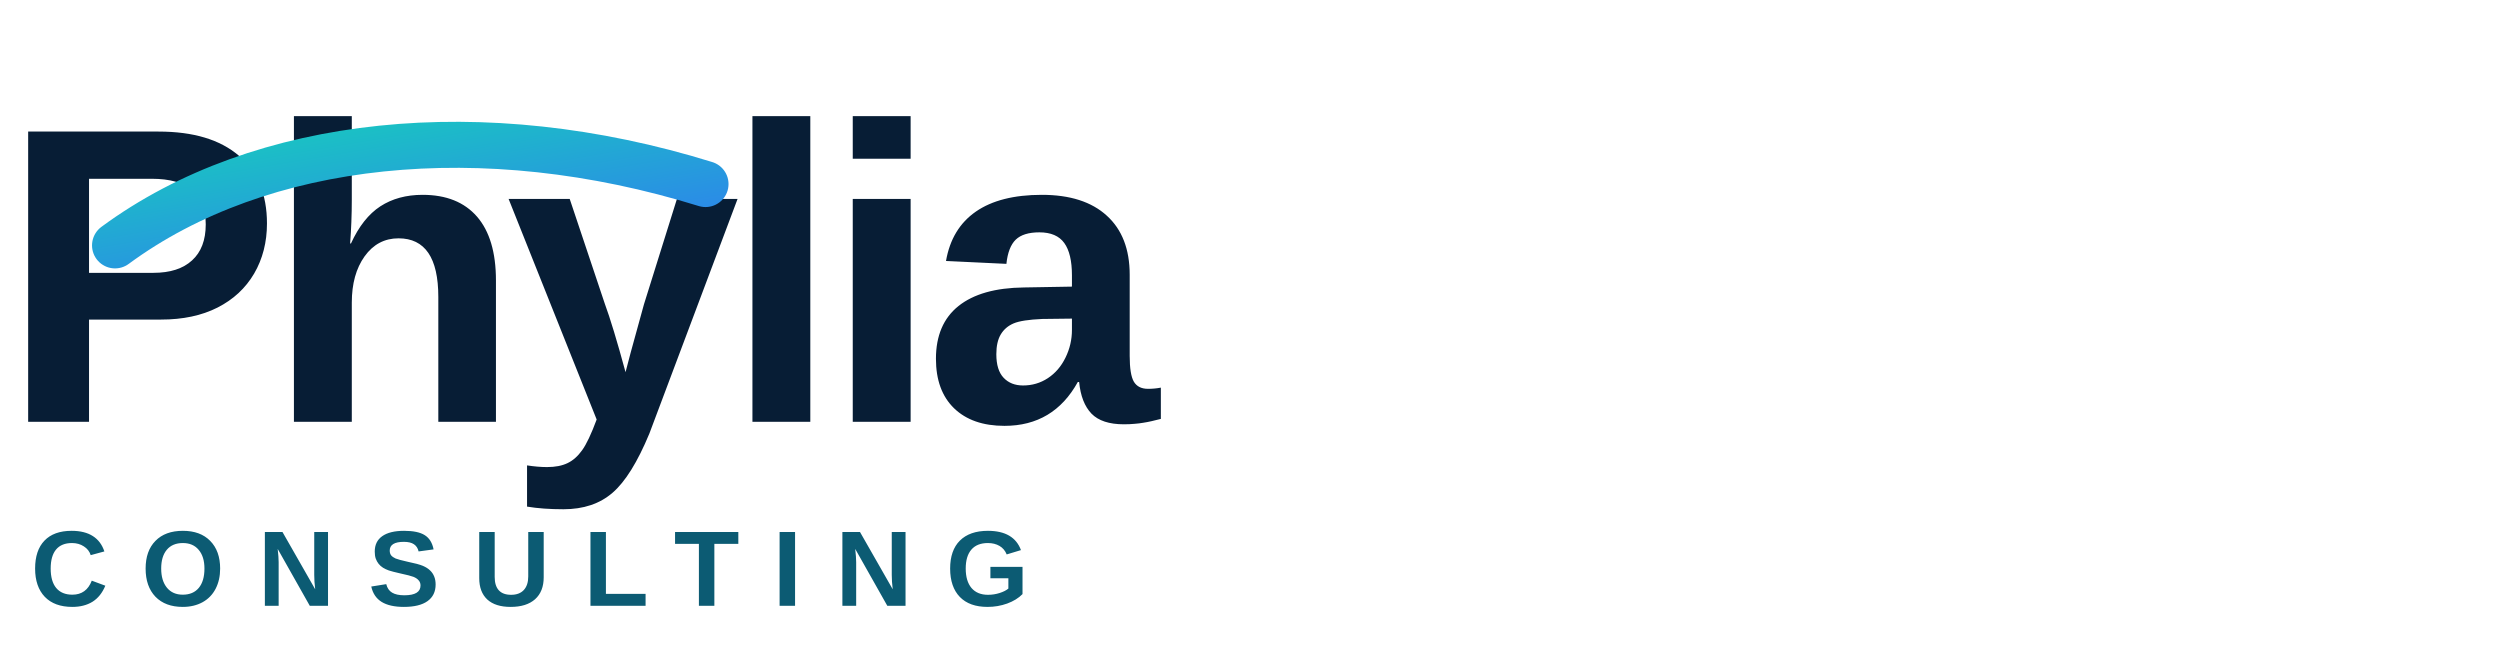
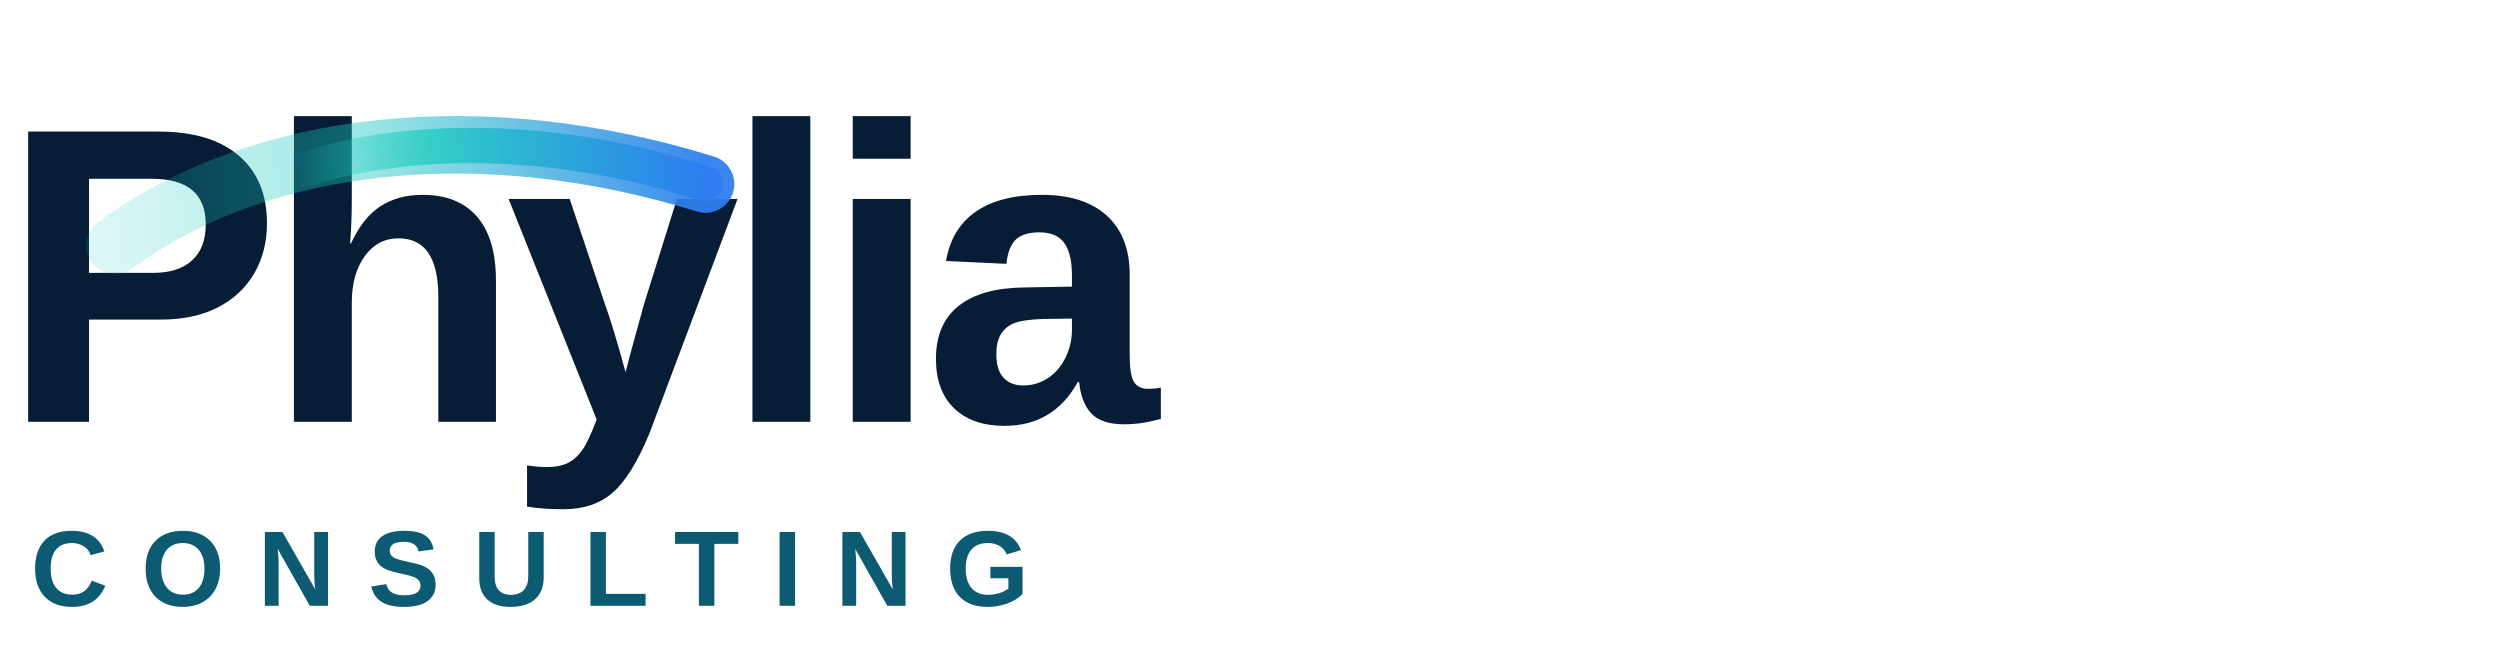
<svg xmlns="http://www.w3.org/2000/svg" width="326" height="86" viewBox="0 0 326 86" role="img" aria-labelledby="title desc">
  <defs>
-     <linearGradient id="tealBlue" x1="0" y1="0" x2="1" y2="1">
-       <stop offset="0" stop-color="#18c9bf" />
+     <linearGradient id="traceFade" x1="15" y1="32" x2="92" y2="24" gradientUnits="userSpaceOnUse">
+       <stop offset="0" stop-color="#18c9bf" stop-opacity="0.16" />
+       <stop offset="0.42" stop-color="#18c9bf" stop-opacity="0.42" />
+       <stop offset="1" stop-color="#2f7df0" stop-opacity="0.94" />
+     </linearGradient>
+     <linearGradient id="traceLead" x1="38" y1="23" x2="92" y2="24" gradientUnits="userSpaceOnUse">
+       <stop offset="0" stop-color="#18c9bf" stop-opacity="0" />
+       <stop offset="0.34" stop-color="#18c9bf" stop-opacity="0.74" />
      <stop offset="1" stop-color="#2f7df0" />
    </linearGradient>
  </defs>
  <text x="0" y="55" font-family="Avenir Next, Montserrat, Trebuchet MS, Arial, Helvetica, sans-serif" font-size="55" font-weight="800" letter-spacing="-2.2" fill="#071d35">Phylia</text>
-   <path d="M15 32C34 18 63 15 92 24" fill="none" stroke="url(#tealBlue)" stroke-width="6" stroke-linecap="round" />
+   <path d="M15 32C34 18 63 15 92 24" fill="none" stroke="url(#traceFade)" stroke-width="7.5" stroke-linecap="round" />
+   <path d="M37 23C53 17 74 18 92 24" fill="none" stroke="url(#traceLead)" stroke-width="4.6" stroke-linecap="round" />
  <text x="4" y="79" font-family="Avenir Next, Montserrat, Trebuchet MS, Arial, Helvetica, sans-serif" font-size="14" font-weight="800" letter-spacing="4.3" fill="#0c5b73">CONSULTING</text>
</svg>
